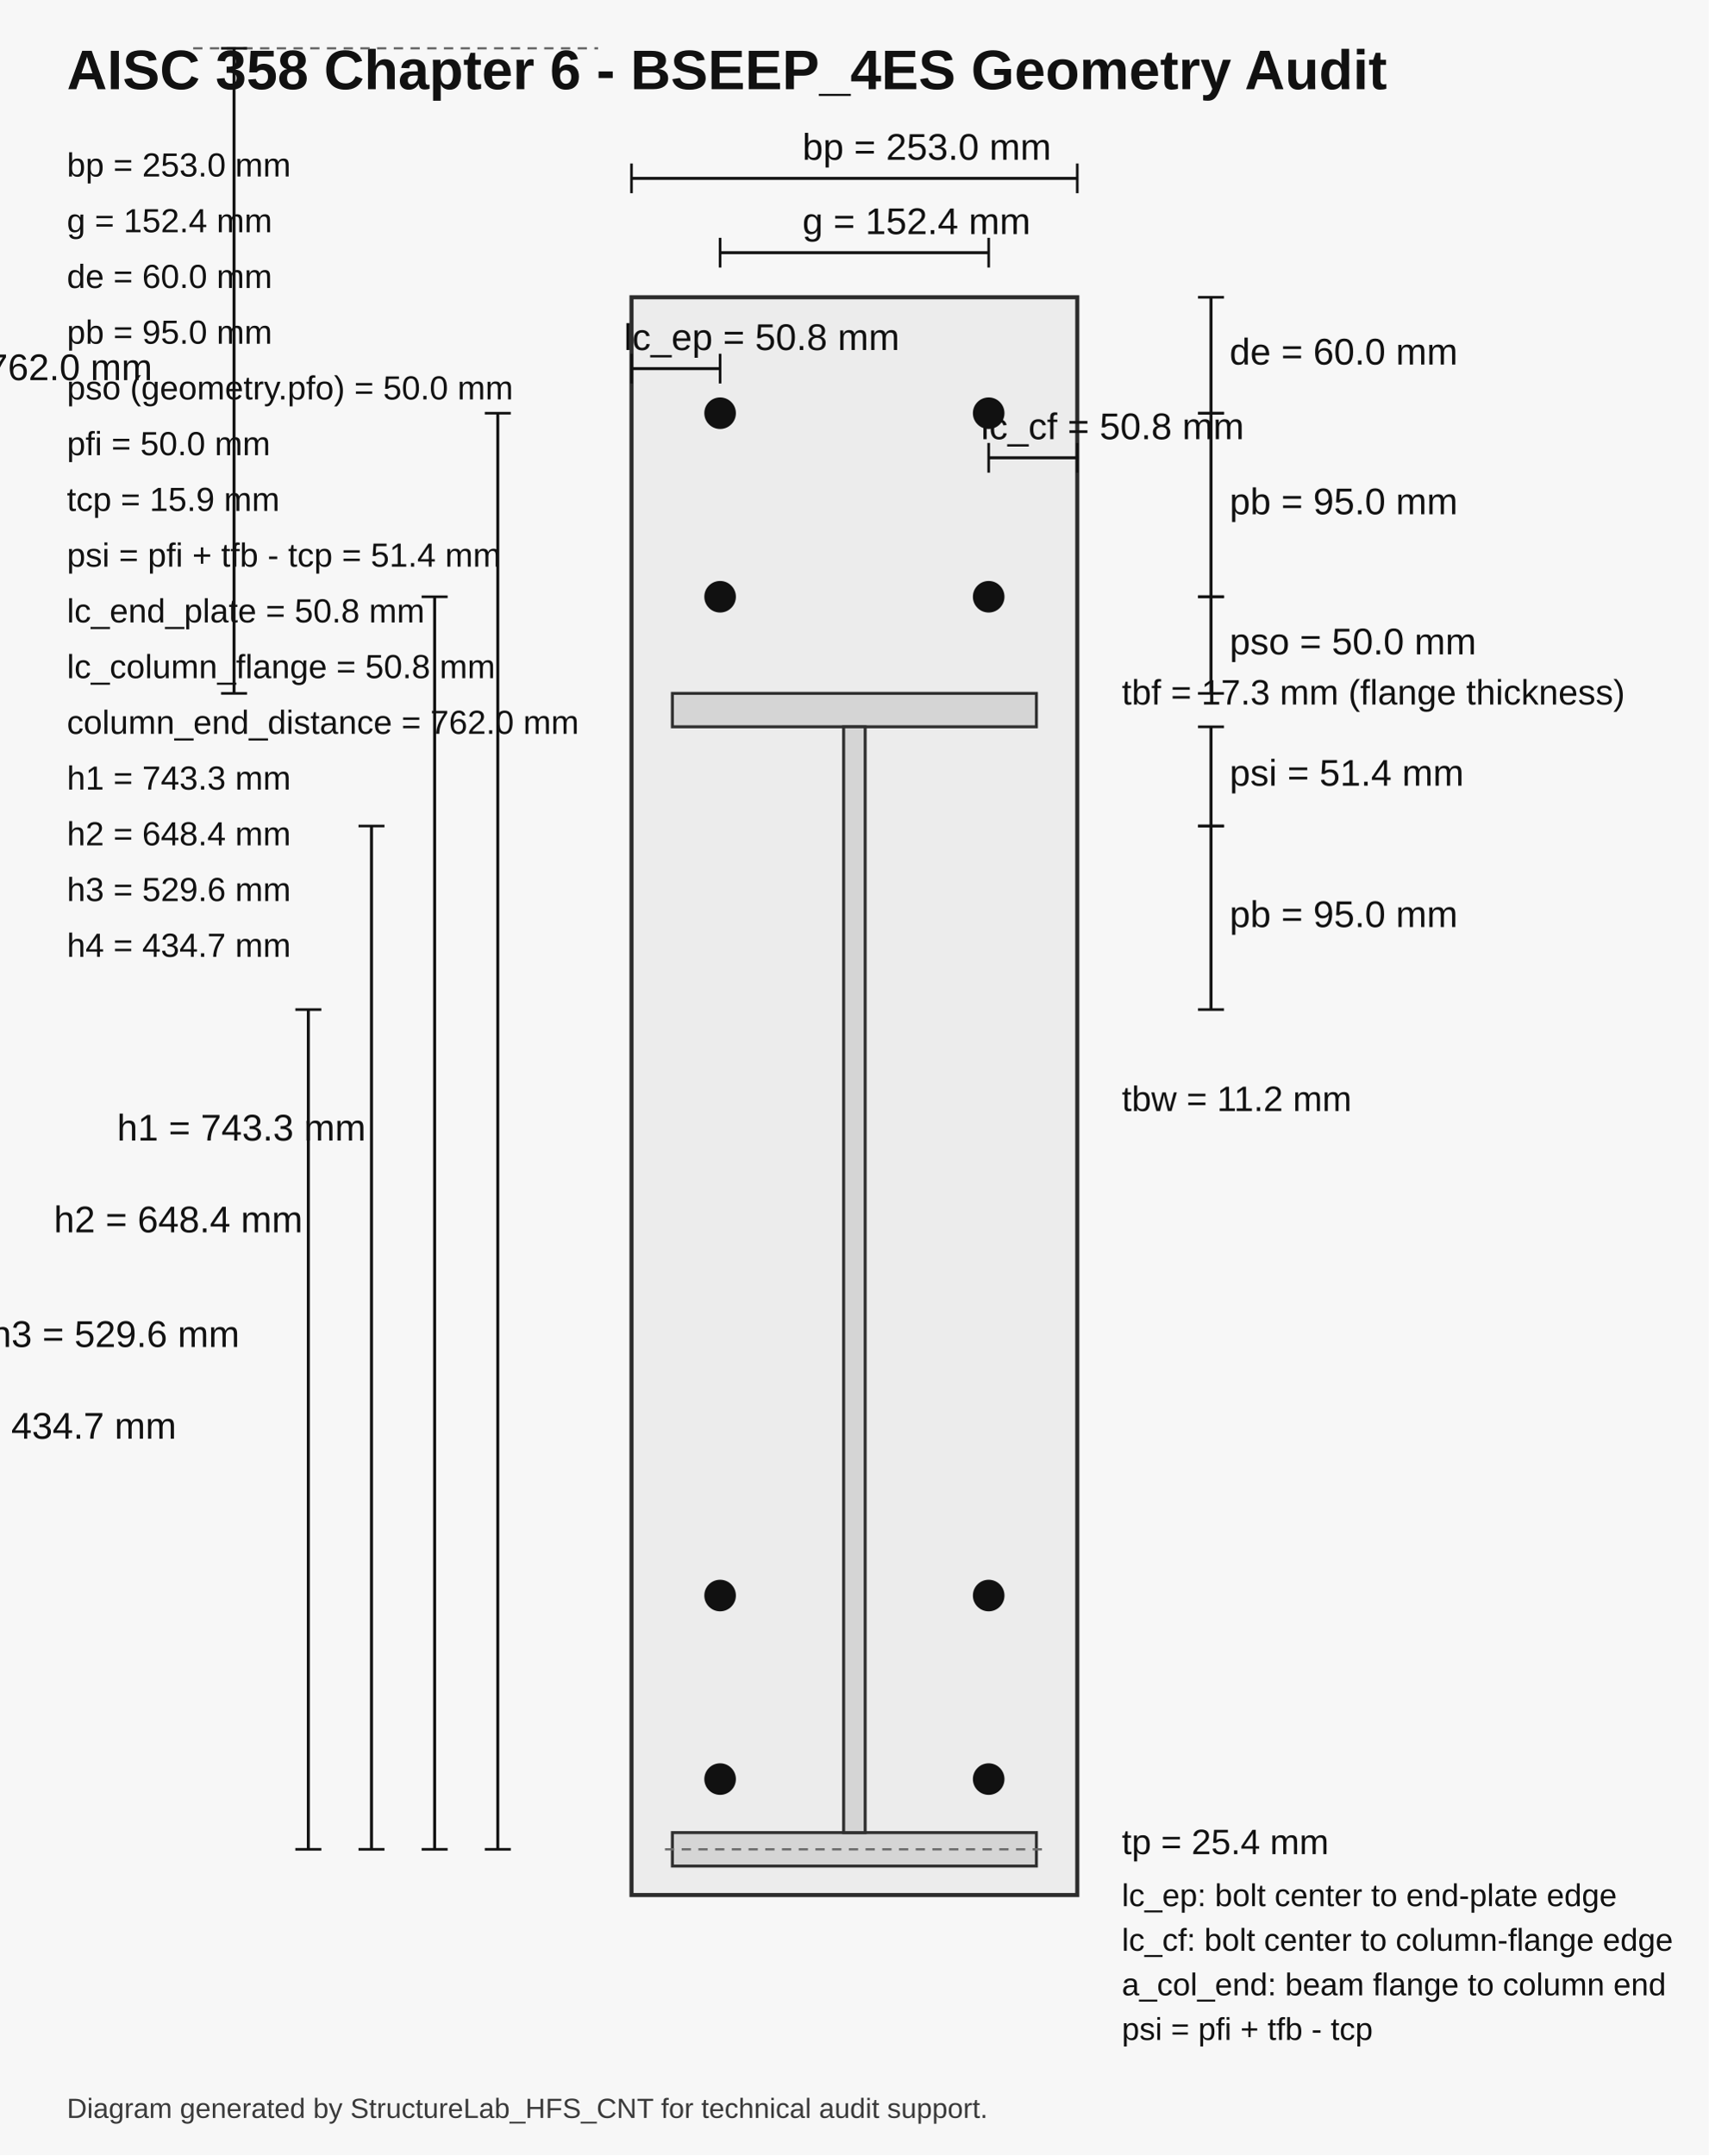
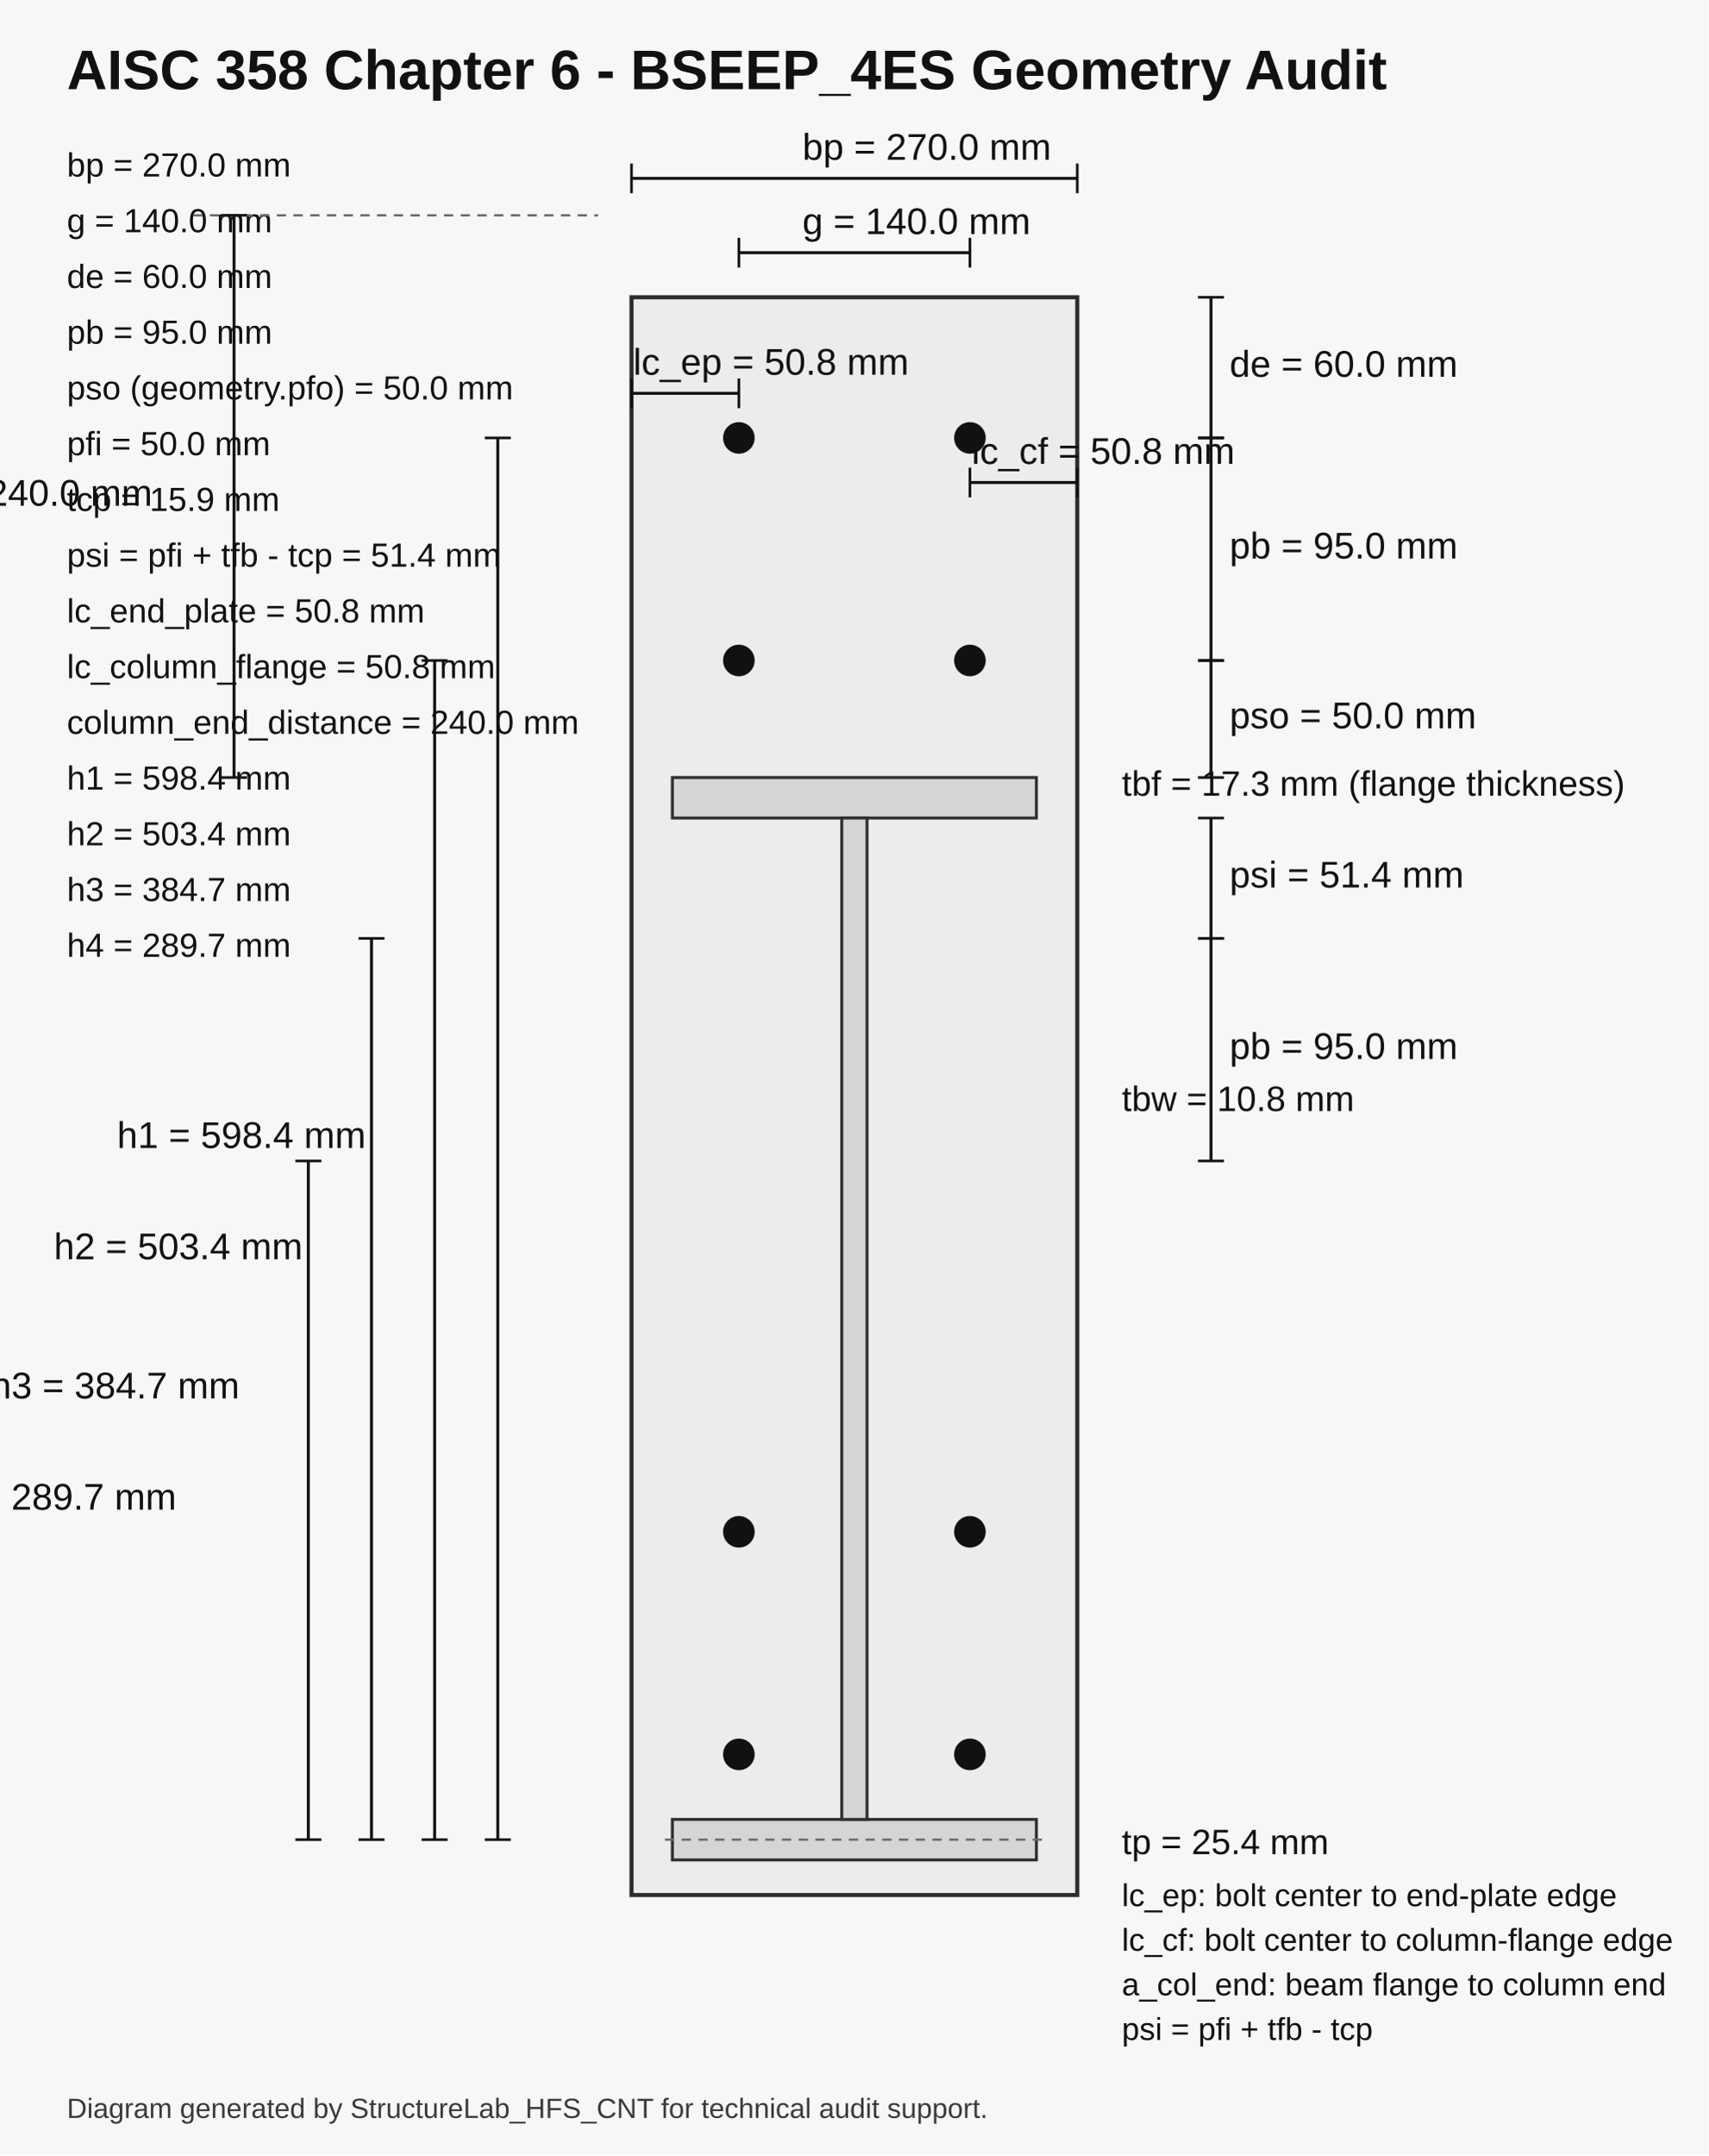
<svg xmlns="http://www.w3.org/2000/svg" width="920" height="1160" viewBox="0 0 920 1160">
  <rect x="0" y="0" width="920" height="1160" fill="#f7f7f7" />
  <text x="36" y="48" font-family="Arial, sans-serif" font-size="30" font-weight="700" fill="#111111">AISC 358 Chapter 6 - BSEEP_4ES Geometry Audit</text>
-   <text x="36" y="95" font-family="Arial, sans-serif" font-size="18" fill="#111111">bp = 253.0 mm</text>
-   <text x="36" y="125" font-family="Arial, sans-serif" font-size="18" fill="#111111">g = 152.4 mm</text>
+   <text x="36" y="95" font-family="Arial, sans-serif" font-size="18" fill="#111111">bp = 270.0 mm</text>
+   <text x="36" y="125" font-family="Arial, sans-serif" font-size="18" fill="#111111">g = 140.0 mm</text>
  <text x="36" y="155" font-family="Arial, sans-serif" font-size="18" fill="#111111">de = 60.0 mm</text>
  <text x="36" y="185" font-family="Arial, sans-serif" font-size="18" fill="#111111">pb = 95.0 mm</text>
  <text x="36" y="215" font-family="Arial, sans-serif" font-size="18" fill="#111111">pso (geometry.pfo) = 50.0 mm</text>
  <text x="36" y="245" font-family="Arial, sans-serif" font-size="18" fill="#111111">pfi = 50.0 mm</text>
  <text x="36" y="275" font-family="Arial, sans-serif" font-size="18" fill="#111111">tcp = 15.9 mm</text>
  <text x="36" y="305" font-family="Arial, sans-serif" font-size="18" fill="#111111">psi = pfi + tfb - tcp = 51.4 mm</text>
  <text x="36" y="335" font-family="Arial, sans-serif" font-size="18" fill="#111111">lc_end_plate = 50.8 mm</text>
  <text x="36" y="365" font-family="Arial, sans-serif" font-size="18" fill="#111111">lc_column_flange = 50.8 mm</text>
-   <text x="36" y="395" font-family="Arial, sans-serif" font-size="18" fill="#111111">column_end_distance = 762.0 mm</text>
-   <text x="36" y="425" font-family="Arial, sans-serif" font-size="18" fill="#111111">h1 = 743.3 mm</text>
-   <text x="36" y="455" font-family="Arial, sans-serif" font-size="18" fill="#111111">h2 = 648.4 mm</text>
-   <text x="36" y="485" font-family="Arial, sans-serif" font-size="18" fill="#111111">h3 = 529.6 mm</text>
-   <text x="36" y="515" font-family="Arial, sans-serif" font-size="18" fill="#111111">h4 = 434.7 mm</text>
+   <text x="36" y="395" font-family="Arial, sans-serif" font-size="18" fill="#111111">column_end_distance = 240.0 mm</text>
+   <text x="36" y="425" font-family="Arial, sans-serif" font-size="18" fill="#111111">h1 = 598.4 mm</text>
+   <text x="36" y="455" font-family="Arial, sans-serif" font-size="18" fill="#111111">h2 = 503.4 mm</text>
+   <text x="36" y="485" font-family="Arial, sans-serif" font-size="18" fill="#111111">h3 = 384.7 mm</text>
+   <text x="36" y="515" font-family="Arial, sans-serif" font-size="18" fill="#111111">h4 = 289.7 mm</text>
  <rect x="340.0" y="160.0" width="240.0" height="860.0" fill="#ececec" stroke="#2c2c2c" stroke-width="2.2" />
-   <rect x="362.0" y="373.2" width="196.0" height="18.0" fill="#d5d5d5" stroke="#2f2f2f" stroke-width="1.6" />
-   <rect x="362.0" y="986.4" width="196.0" height="18.0" fill="#d5d5d5" stroke="#2f2f2f" stroke-width="1.6" />
-   <rect x="454.2" y="391.2" width="11.6" height="595.2" fill="#d5d5d5" stroke="#2f2f2f" stroke-width="1.6" />
-   <line x1="358.0" y1="995.4" x2="562.0" y2="995.4" stroke="#6a6a6a" stroke-width="1.2" stroke-dasharray="5 4" />
-   <circle cx="387.7" cy="222.4" r="8.5" fill="#111111" />
-   <circle cx="532.3" cy="222.4" r="8.5" fill="#111111" />
-   <circle cx="387.7" cy="321.2" r="8.5" fill="#111111" />
-   <circle cx="532.3" cy="321.2" r="8.5" fill="#111111" />
-   <circle cx="387.7" cy="858.8" r="8.5" fill="#111111" />
-   <circle cx="532.3" cy="858.8" r="8.5" fill="#111111" />
-   <circle cx="387.7" cy="957.6" r="8.5" fill="#111111" />
-   <circle cx="532.3" cy="957.6" r="8.5" fill="#111111" />
+   <rect x="362.0" y="418.5" width="196.0" height="21.8" fill="#d5d5d5" stroke="#2f2f2f" stroke-width="1.6" />
+   <rect x="362.0" y="979.3" width="196.0" height="21.8" fill="#d5d5d5" stroke="#2f2f2f" stroke-width="1.6" />
+   <rect x="453.2" y="440.3" width="13.6" height="539.0" fill="#d5d5d5" stroke="#2f2f2f" stroke-width="1.6" />
+   <line x1="358.0" y1="990.2" x2="562.0" y2="990.2" stroke="#6a6a6a" stroke-width="1.2" stroke-dasharray="5 4" />
+   <circle cx="397.8" cy="235.7" r="8.5" fill="#111111" />
+   <circle cx="522.2" cy="235.7" r="8.5" fill="#111111" />
+   <circle cx="397.8" cy="355.5" r="8.5" fill="#111111" />
+   <circle cx="522.2" cy="355.5" r="8.5" fill="#111111" />
+   <circle cx="397.8" cy="824.5" r="8.5" fill="#111111" />
+   <circle cx="522.2" cy="824.5" r="8.5" fill="#111111" />
+   <circle cx="397.8" cy="944.3" r="8.5" fill="#111111" />
+   <circle cx="522.2" cy="944.3" r="8.5" fill="#111111" />
  <line x1="340.0" y1="96.0" x2="580.0" y2="96.0" stroke="#111111" stroke-width="1.6" />
  <line x1="340.0" y1="88.0" x2="340.0" y2="104.0" stroke="#111111" stroke-width="1.4" />
  <line x1="580.0" y1="88.0" x2="580.0" y2="104.0" stroke="#111111" stroke-width="1.4" />
-   <text x="432.0" y="86.0" font-family="Arial, sans-serif" font-size="20" fill="#111111">bp = 253.0 mm</text>
-   <line x1="387.7" y1="136.0" x2="532.3" y2="136.0" stroke="#111111" stroke-width="1.6" />
-   <line x1="387.7" y1="128.0" x2="387.7" y2="144.0" stroke="#111111" stroke-width="1.4" />
-   <line x1="532.3" y1="128.0" x2="532.3" y2="144.0" stroke="#111111" stroke-width="1.4" />
-   <text x="432.0" y="126.0" font-family="Arial, sans-serif" font-size="20" fill="#111111">g = 152.4 mm</text>
-   <line x1="340.0" y1="198.4" x2="387.7" y2="198.4" stroke="#111111" stroke-width="1.6" />
-   <line x1="340.0" y1="190.4" x2="340.0" y2="206.4" stroke="#111111" stroke-width="1.4" />
-   <line x1="387.7" y1="190.4" x2="387.7" y2="206.4" stroke="#111111" stroke-width="1.4" />
-   <text x="335.9" y="188.4" font-family="Arial, sans-serif" font-size="20" fill="#111111">lc_ep = 50.8 mm</text>
-   <line x1="532.3" y1="246.4" x2="580.0" y2="246.4" stroke="#111111" stroke-width="1.6" />
-   <line x1="532.3" y1="238.4" x2="532.3" y2="254.4" stroke="#111111" stroke-width="1.4" />
-   <line x1="580.0" y1="238.4" x2="580.0" y2="254.4" stroke="#111111" stroke-width="1.4" />
-   <text x="528.1" y="236.4" font-family="Arial, sans-serif" font-size="20" fill="#111111">lc_cf = 50.8 mm</text>
-   <line x1="652.0" y1="160.0" x2="652.0" y2="222.4" stroke="#111111" stroke-width="1.6" />
+   <text x="432.0" y="86.0" font-family="Arial, sans-serif" font-size="20" fill="#111111">bp = 270.0 mm</text>
+   <line x1="397.8" y1="136.0" x2="522.2" y2="136.0" stroke="#111111" stroke-width="1.6" />
+   <line x1="397.8" y1="128.0" x2="397.8" y2="144.0" stroke="#111111" stroke-width="1.4" />
+   <line x1="522.2" y1="128.0" x2="522.2" y2="144.0" stroke="#111111" stroke-width="1.4" />
+   <text x="432.0" y="126.0" font-family="Arial, sans-serif" font-size="20" fill="#111111">g = 140.0 mm</text>
+   <line x1="340.0" y1="211.7" x2="397.8" y2="211.7" stroke="#111111" stroke-width="1.6" />
+   <line x1="340.0" y1="203.7" x2="340.0" y2="219.7" stroke="#111111" stroke-width="1.4" />
+   <line x1="397.8" y1="203.7" x2="397.8" y2="219.7" stroke="#111111" stroke-width="1.4" />
+   <text x="340.9" y="201.7" font-family="Arial, sans-serif" font-size="20" fill="#111111">lc_ep = 50.8 mm</text>
+   <line x1="522.2" y1="259.7" x2="580.0" y2="259.7" stroke="#111111" stroke-width="1.6" />
+   <line x1="522.2" y1="251.7" x2="522.2" y2="267.7" stroke="#111111" stroke-width="1.4" />
+   <line x1="580.0" y1="251.7" x2="580.0" y2="267.7" stroke="#111111" stroke-width="1.4" />
+   <text x="523.1" y="249.7" font-family="Arial, sans-serif" font-size="20" fill="#111111">lc_cf = 50.8 mm</text>
+   <line x1="652.0" y1="160.0" x2="652.0" y2="235.7" stroke="#111111" stroke-width="1.6" />
  <line x1="645.0" y1="160.0" x2="659.0" y2="160.0" stroke="#111111" stroke-width="1.4" />
-   <line x1="645.0" y1="222.4" x2="659.0" y2="222.4" stroke="#111111" stroke-width="1.4" />
-   <text x="662.0" y="196.2" font-family="Arial, sans-serif" font-size="20" fill="#111111">de = 60.0 mm</text>
-   <line x1="652.0" y1="222.4" x2="652.0" y2="321.2" stroke="#111111" stroke-width="1.6" />
-   <line x1="645.0" y1="222.4" x2="659.0" y2="222.4" stroke="#111111" stroke-width="1.4" />
-   <line x1="645.0" y1="321.2" x2="659.0" y2="321.2" stroke="#111111" stroke-width="1.4" />
-   <text x="662.0" y="276.8" font-family="Arial, sans-serif" font-size="20" fill="#111111">pb = 95.0 mm</text>
-   <line x1="652.0" y1="321.2" x2="652.0" y2="373.2" stroke="#111111" stroke-width="1.6" />
-   <line x1="645.0" y1="321.2" x2="659.0" y2="321.2" stroke="#111111" stroke-width="1.4" />
-   <line x1="645.0" y1="373.2" x2="659.0" y2="373.2" stroke="#111111" stroke-width="1.4" />
-   <text x="662.0" y="352.2" font-family="Arial, sans-serif" font-size="20" fill="#111111">pso = 50.0 mm</text>
-   <line x1="652.0" y1="391.2" x2="652.0" y2="444.6" stroke="#111111" stroke-width="1.6" />
-   <line x1="645.0" y1="391.2" x2="659.0" y2="391.2" stroke="#111111" stroke-width="1.4" />
-   <line x1="645.0" y1="444.6" x2="659.0" y2="444.6" stroke="#111111" stroke-width="1.4" />
-   <text x="662.0" y="422.9" font-family="Arial, sans-serif" font-size="20" fill="#111111">psi = 51.4 mm</text>
-   <line x1="652.0" y1="444.6" x2="652.0" y2="543.4" stroke="#111111" stroke-width="1.6" />
-   <line x1="645.0" y1="444.6" x2="659.0" y2="444.6" stroke="#111111" stroke-width="1.4" />
-   <line x1="645.0" y1="543.4" x2="659.0" y2="543.4" stroke="#111111" stroke-width="1.4" />
-   <text x="662.0" y="499.0" font-family="Arial, sans-serif" font-size="20" fill="#111111">pb = 95.0 mm</text>
-   <line x1="268.0" y1="222.4" x2="268.0" y2="995.4" stroke="#111111" stroke-width="1.6" />
-   <line x1="261.0" y1="222.4" x2="275.0" y2="222.4" stroke="#111111" stroke-width="1.4" />
-   <line x1="261.0" y1="995.4" x2="275.0" y2="995.4" stroke="#111111" stroke-width="1.4" />
-   <text x="63.0" y="613.9" font-family="Arial, sans-serif" font-size="20" fill="#111111">h1 = 743.3 mm</text>
-   <line x1="234.0" y1="321.2" x2="234.0" y2="995.4" stroke="#111111" stroke-width="1.6" />
-   <line x1="227.0" y1="321.2" x2="241.0" y2="321.2" stroke="#111111" stroke-width="1.4" />
-   <line x1="227.0" y1="995.4" x2="241.0" y2="995.4" stroke="#111111" stroke-width="1.4" />
-   <text x="29.0" y="663.3" font-family="Arial, sans-serif" font-size="20" fill="#111111">h2 = 648.4 mm</text>
-   <line x1="200.0" y1="444.6" x2="200.0" y2="995.4" stroke="#111111" stroke-width="1.6" />
-   <line x1="193.0" y1="444.6" x2="207.0" y2="444.6" stroke="#111111" stroke-width="1.4" />
-   <line x1="193.0" y1="995.4" x2="207.0" y2="995.4" stroke="#111111" stroke-width="1.4" />
-   <text x="-5.0" y="725.0" font-family="Arial, sans-serif" font-size="20" fill="#111111">h3 = 529.6 mm</text>
-   <line x1="166.0" y1="543.4" x2="166.0" y2="995.4" stroke="#111111" stroke-width="1.6" />
-   <line x1="159.0" y1="543.4" x2="173.0" y2="543.4" stroke="#111111" stroke-width="1.4" />
-   <line x1="159.0" y1="995.4" x2="173.0" y2="995.4" stroke="#111111" stroke-width="1.4" />
-   <text x="-39.0" y="774.4" font-family="Arial, sans-serif" font-size="20" fill="#111111">h4 = 434.7 mm</text>
-   <line x1="104.0" y1="26.0" x2="322.0" y2="26.0" stroke="#666666" stroke-width="1.2" stroke-dasharray="5 4" />
-   <line x1="126.0" y1="26.0" x2="126.0" y2="373.2" stroke="#111111" stroke-width="1.6" />
-   <line x1="119.0" y1="26.0" x2="133.0" y2="26.0" stroke="#111111" stroke-width="1.4" />
-   <line x1="119.0" y1="373.2" x2="133.0" y2="373.2" stroke="#111111" stroke-width="1.4" />
-   <text x="-122.0" y="204.6" font-family="Arial, sans-serif" font-size="20" fill="#111111">a_col_end = 762.0 mm</text>
-   <text x="604.0" y="598.0" font-family="Arial, sans-serif" font-size="19" fill="#111111">tbw = 11.2 mm</text>
-   <text x="604.0" y="379.2" font-family="Arial, sans-serif" font-size="19" fill="#111111">tbf = 17.3 mm (flange thickness)</text>
+   <line x1="645.0" y1="235.7" x2="659.0" y2="235.7" stroke="#111111" stroke-width="1.4" />
+   <text x="662.0" y="202.8" font-family="Arial, sans-serif" font-size="20" fill="#111111">de = 60.0 mm</text>
+   <line x1="652.0" y1="235.7" x2="652.0" y2="355.5" stroke="#111111" stroke-width="1.6" />
+   <line x1="645.0" y1="235.7" x2="659.0" y2="235.7" stroke="#111111" stroke-width="1.4" />
+   <line x1="645.0" y1="355.5" x2="659.0" y2="355.5" stroke="#111111" stroke-width="1.4" />
+   <text x="662.0" y="300.6" font-family="Arial, sans-serif" font-size="20" fill="#111111">pb = 95.0 mm</text>
+   <line x1="652.0" y1="355.5" x2="652.0" y2="418.5" stroke="#111111" stroke-width="1.6" />
+   <line x1="645.0" y1="355.5" x2="659.0" y2="355.5" stroke="#111111" stroke-width="1.4" />
+   <line x1="645.0" y1="418.5" x2="659.0" y2="418.5" stroke="#111111" stroke-width="1.4" />
+   <text x="662.0" y="392.0" font-family="Arial, sans-serif" font-size="20" fill="#111111">pso = 50.0 mm</text>
+   <line x1="652.0" y1="440.3" x2="652.0" y2="505.1" stroke="#111111" stroke-width="1.6" />
+   <line x1="645.0" y1="440.3" x2="659.0" y2="440.3" stroke="#111111" stroke-width="1.4" />
+   <line x1="645.0" y1="505.1" x2="659.0" y2="505.1" stroke="#111111" stroke-width="1.4" />
+   <text x="662.0" y="477.7" font-family="Arial, sans-serif" font-size="20" fill="#111111">psi = 51.4 mm</text>
+   <line x1="652.0" y1="505.1" x2="652.0" y2="624.9" stroke="#111111" stroke-width="1.6" />
+   <line x1="645.0" y1="505.1" x2="659.0" y2="505.1" stroke="#111111" stroke-width="1.4" />
+   <line x1="645.0" y1="624.9" x2="659.0" y2="624.9" stroke="#111111" stroke-width="1.4" />
+   <text x="662.0" y="570.0" font-family="Arial, sans-serif" font-size="20" fill="#111111">pb = 95.0 mm</text>
+   <line x1="268.0" y1="235.7" x2="268.0" y2="990.2" stroke="#111111" stroke-width="1.6" />
+   <line x1="261.0" y1="235.7" x2="275.0" y2="235.7" stroke="#111111" stroke-width="1.4" />
+   <line x1="261.0" y1="990.2" x2="275.0" y2="990.2" stroke="#111111" stroke-width="1.4" />
+   <text x="63.0" y="617.9" font-family="Arial, sans-serif" font-size="20" fill="#111111">h1 = 598.4 mm</text>
+   <line x1="234.0" y1="355.5" x2="234.0" y2="990.2" stroke="#111111" stroke-width="1.6" />
+   <line x1="227.0" y1="355.5" x2="241.0" y2="355.5" stroke="#111111" stroke-width="1.4" />
+   <line x1="227.0" y1="990.2" x2="241.0" y2="990.2" stroke="#111111" stroke-width="1.4" />
+   <text x="29.0" y="677.8" font-family="Arial, sans-serif" font-size="20" fill="#111111">h2 = 503.4 mm</text>
+   <line x1="200.0" y1="505.1" x2="200.0" y2="990.2" stroke="#111111" stroke-width="1.6" />
+   <line x1="193.0" y1="505.1" x2="207.0" y2="505.1" stroke="#111111" stroke-width="1.4" />
+   <line x1="193.0" y1="990.2" x2="207.0" y2="990.2" stroke="#111111" stroke-width="1.4" />
+   <text x="-5.0" y="752.7" font-family="Arial, sans-serif" font-size="20" fill="#111111">h3 = 384.7 mm</text>
+   <line x1="166.0" y1="624.9" x2="166.0" y2="990.2" stroke="#111111" stroke-width="1.6" />
+   <line x1="159.0" y1="624.9" x2="173.0" y2="624.9" stroke="#111111" stroke-width="1.4" />
+   <line x1="159.0" y1="990.2" x2="173.0" y2="990.2" stroke="#111111" stroke-width="1.4" />
+   <text x="-39.0" y="812.6" font-family="Arial, sans-serif" font-size="20" fill="#111111">h4 = 289.7 mm</text>
+   <line x1="104.0" y1="115.9" x2="322.0" y2="115.9" stroke="#666666" stroke-width="1.2" stroke-dasharray="5 4" />
+   <line x1="126.0" y1="115.9" x2="126.0" y2="418.5" stroke="#111111" stroke-width="1.6" />
+   <line x1="119.0" y1="115.9" x2="133.0" y2="115.9" stroke="#111111" stroke-width="1.4" />
+   <line x1="119.0" y1="418.5" x2="133.0" y2="418.5" stroke="#111111" stroke-width="1.4" />
+   <text x="-122.0" y="272.2" font-family="Arial, sans-serif" font-size="20" fill="#111111">a_col_end = 240.0 mm</text>
+   <text x="604.0" y="598.0" font-family="Arial, sans-serif" font-size="19" fill="#111111">tbw = 10.8 mm</text>
+   <text x="604.0" y="428.3" font-family="Arial, sans-serif" font-size="19" fill="#111111">tbf = 17.3 mm (flange thickness)</text>
  <text x="604.0" y="998.0" font-family="Arial, sans-serif" font-size="19" fill="#111111">tp = 25.4 mm</text>
  <text x="604.0" y="1026.0" font-family="Arial, sans-serif" font-size="17" fill="#111111">lc_ep: bolt center to end-plate edge</text>
  <text x="604.0" y="1050.0" font-family="Arial, sans-serif" font-size="17" fill="#111111">lc_cf: bolt center to column-flange edge</text>
  <text x="604.0" y="1074.0" font-family="Arial, sans-serif" font-size="17" fill="#111111">a_col_end: beam flange to column end</text>
  <text x="604.0" y="1098.0" font-family="Arial, sans-serif" font-size="17" fill="#111111">psi = pfi + tfb - tcp</text>
  <text x="36" y="1140" font-family="Arial, sans-serif" font-size="15" fill="#3a3a3a">
    Diagram generated by StructureLab_HFS_CNT for technical audit support.
  </text>
</svg>
